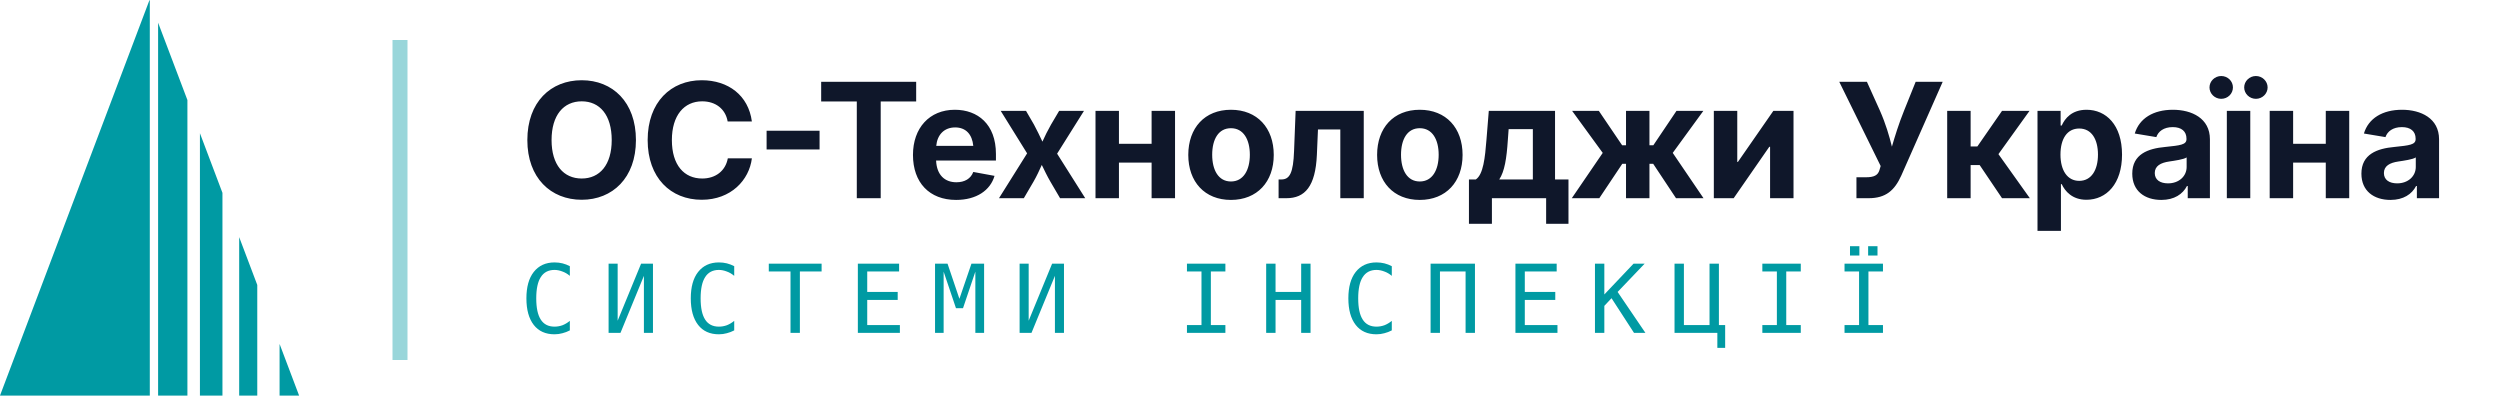
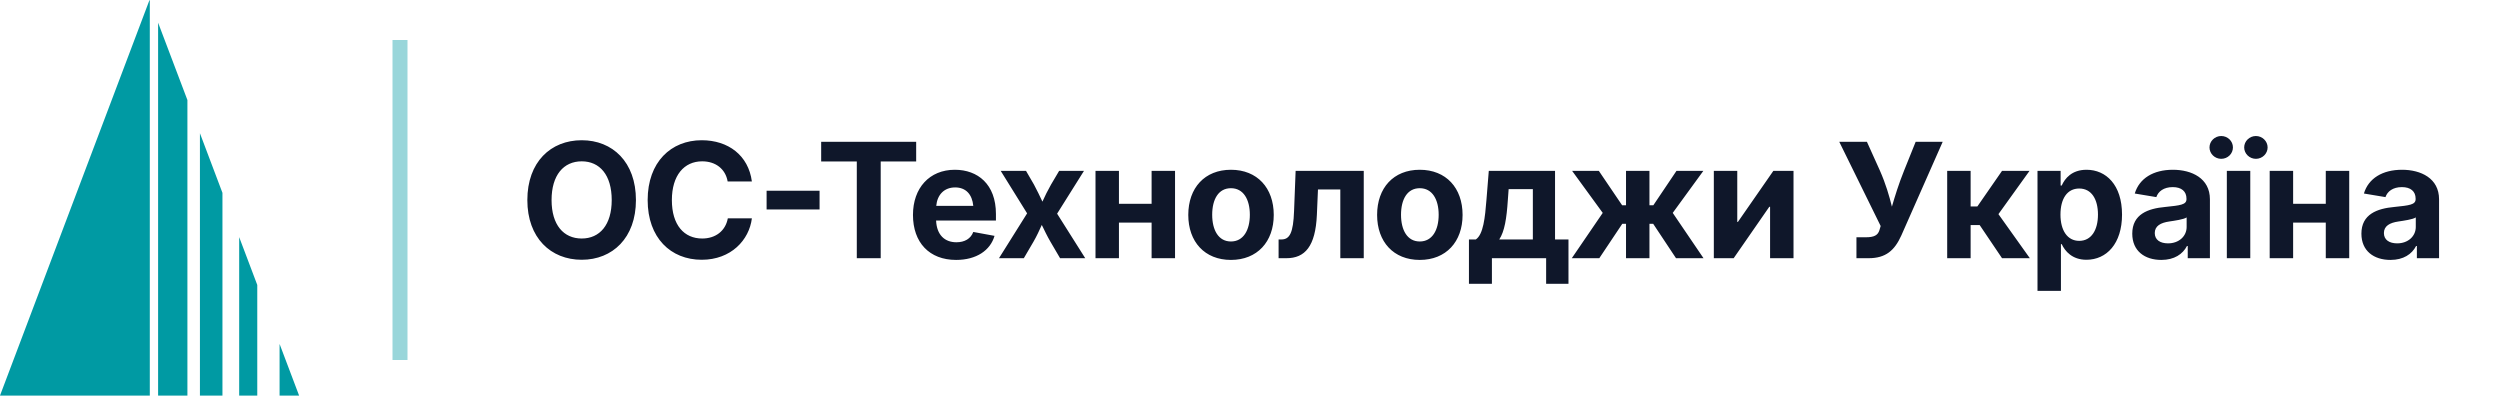
<svg xmlns="http://www.w3.org/2000/svg" width="250" height="40" fill="none" viewBox="0 0 250 40">
  <path fill="#009AA3" d="m25.727 28.495-1.809-4.784v15.846h1.809V28.495ZM15.81 39.557h2.931V10.004L15.81 2.267v37.29Zm6.435-20.272-2.252-5.964v26.236h2.252V19.285Zm5.713 15.109v5.163h1.952l-1.952-5.163ZM14.98.057h-.007L14.951 0 0 39.557h14.98V.057Z" />
  <line x1="40" y1="4" x2="40" y2="36" stroke="#009AA3" stroke-width="1.5" stroke-opacity="0.4" />
-   <text x="52" y="14" dominant-baseline="central" font-family="system-ui,-apple-system,'Segoe UI',sans-serif" font-size="16" font-weight="700" fill="#0f172a" letter-spacing="-0.3">ОС-Технолоджи Україна</text>
-   <text x="52" y="30" dominant-baseline="central" font-family="ui-monospace,'Cascadia Mono',Consolas,monospace" font-size="9.5" font-weight="500" fill="#009AA3" letter-spacing="2.5">СИСТЕМИ ІНСПЕКЦІЇ</text>
+   <text x="52" y="20" dominant-baseline="central" font-family="system-ui,-apple-system,'Segoe UI',sans-serif" font-size="16" font-weight="700" fill="#0f172a" letter-spacing="-0.3">ОС-Технолоджи Україна</text>
</svg>
